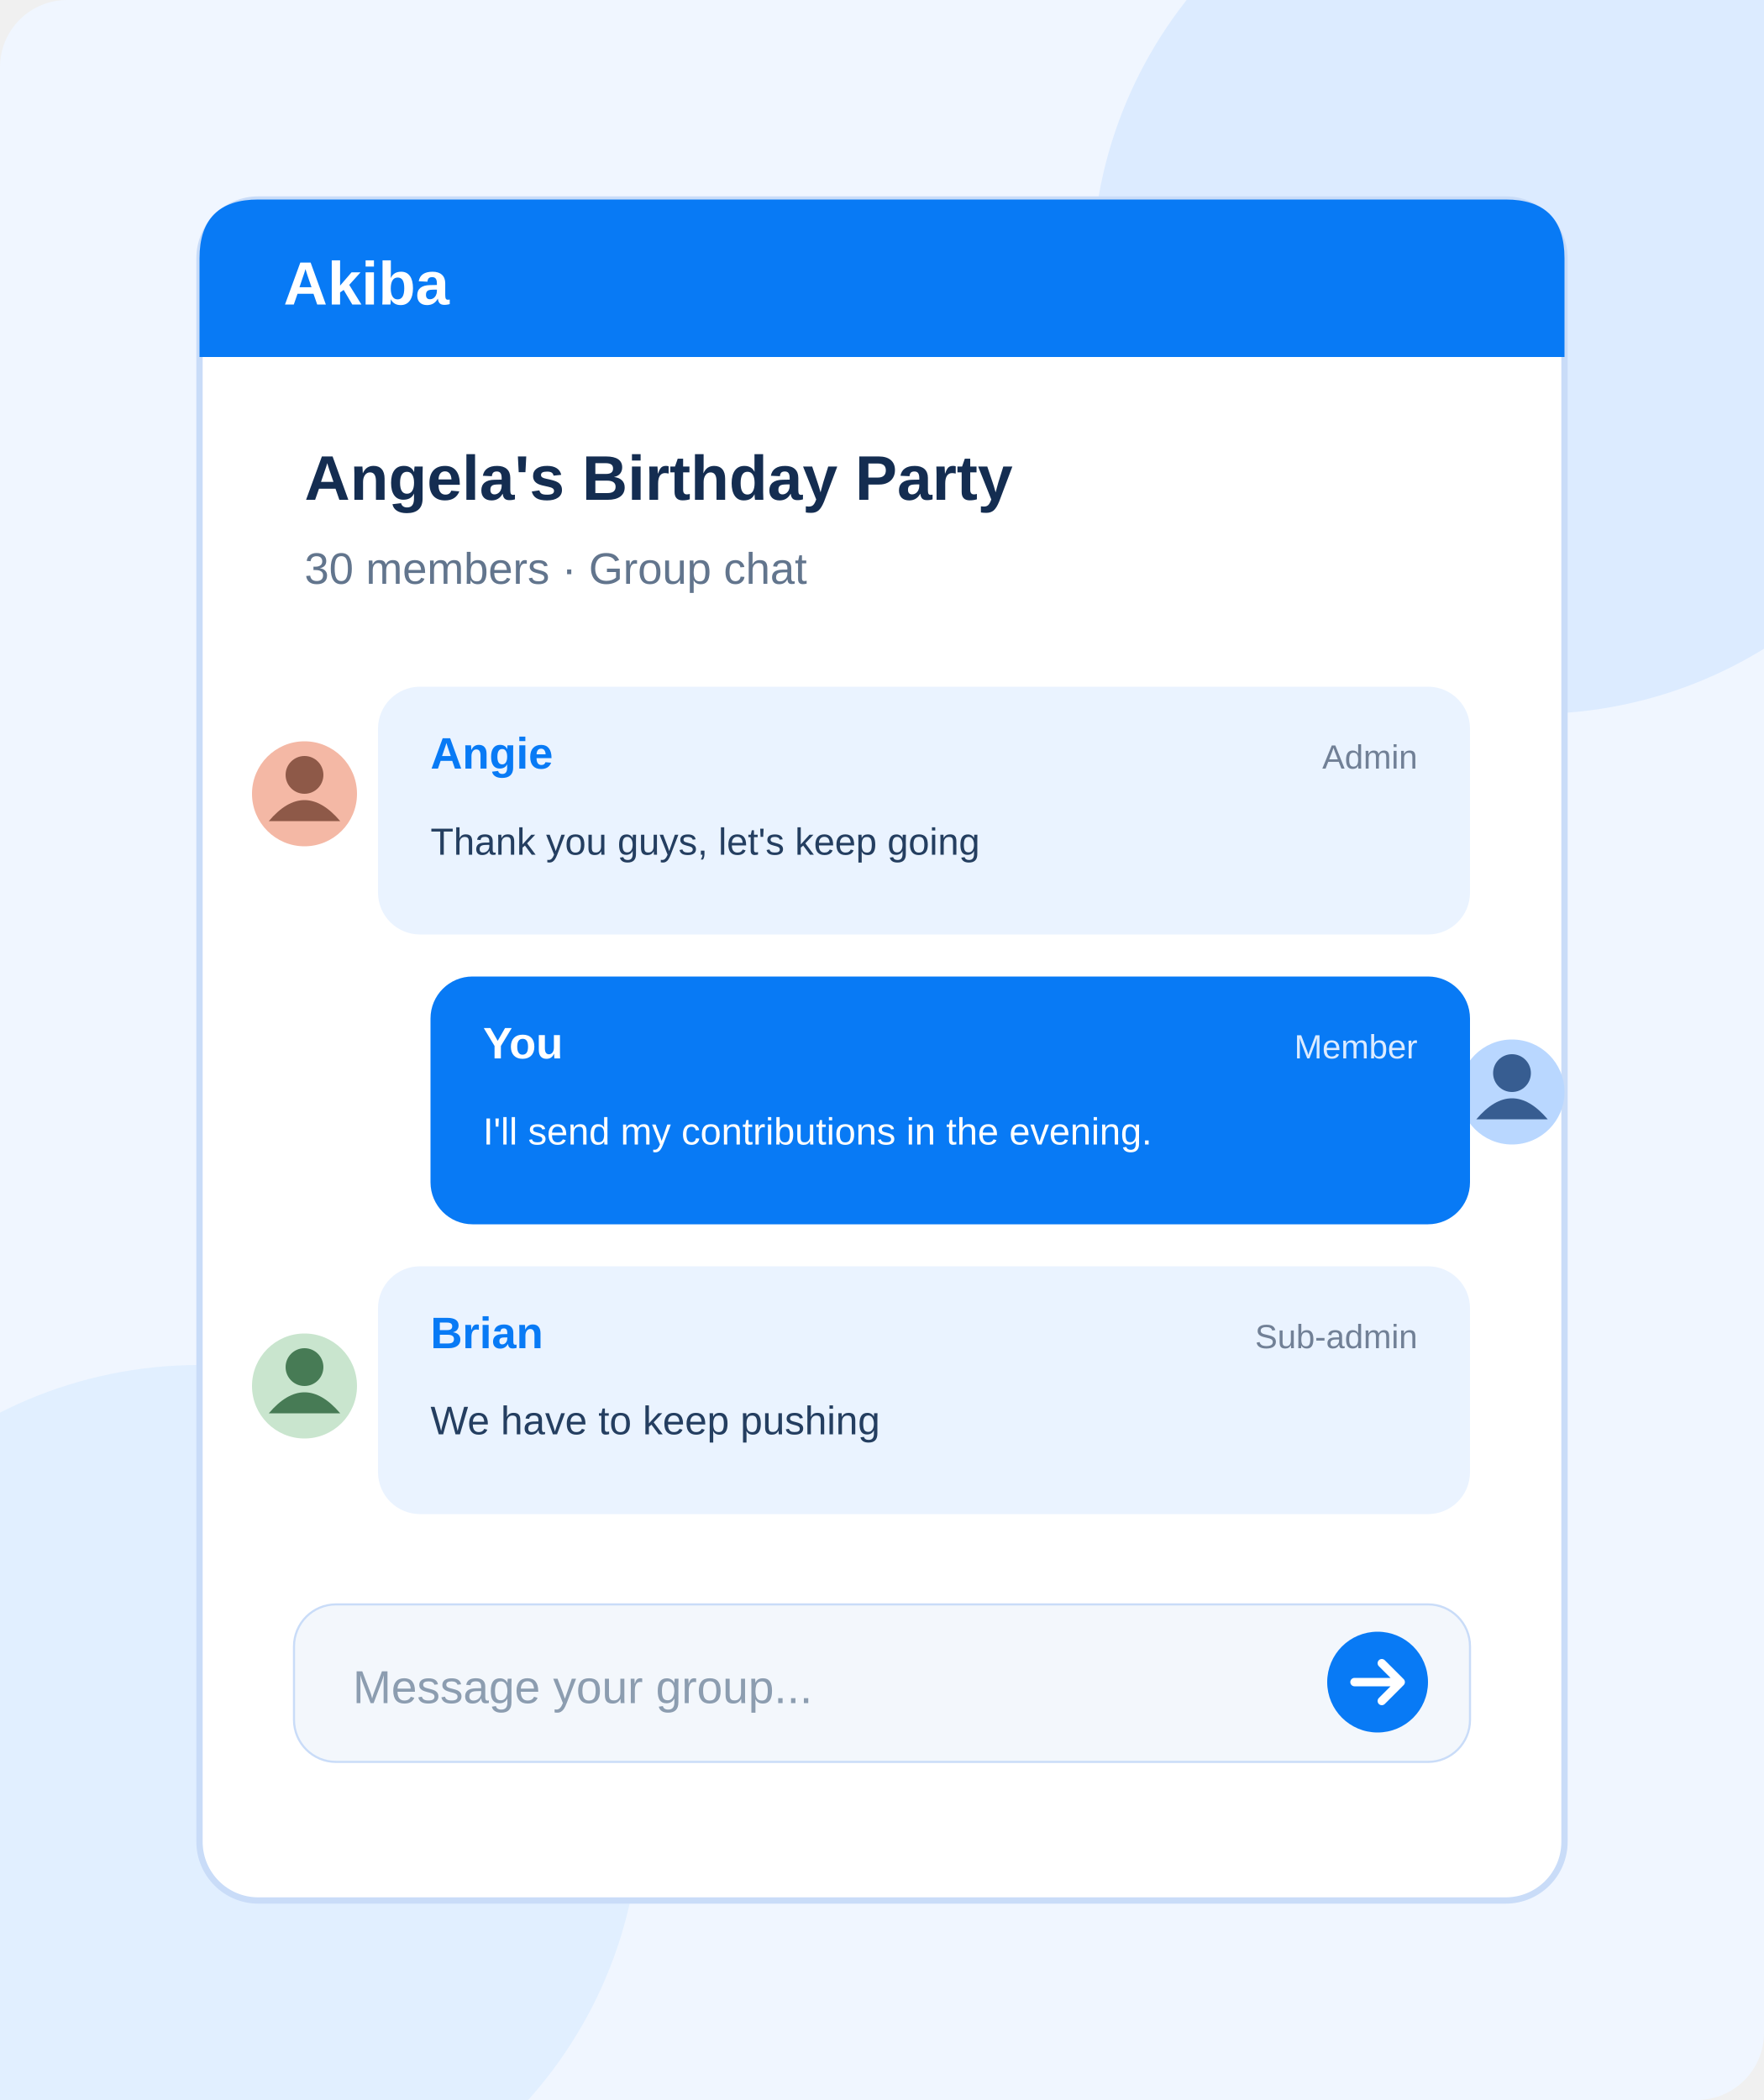
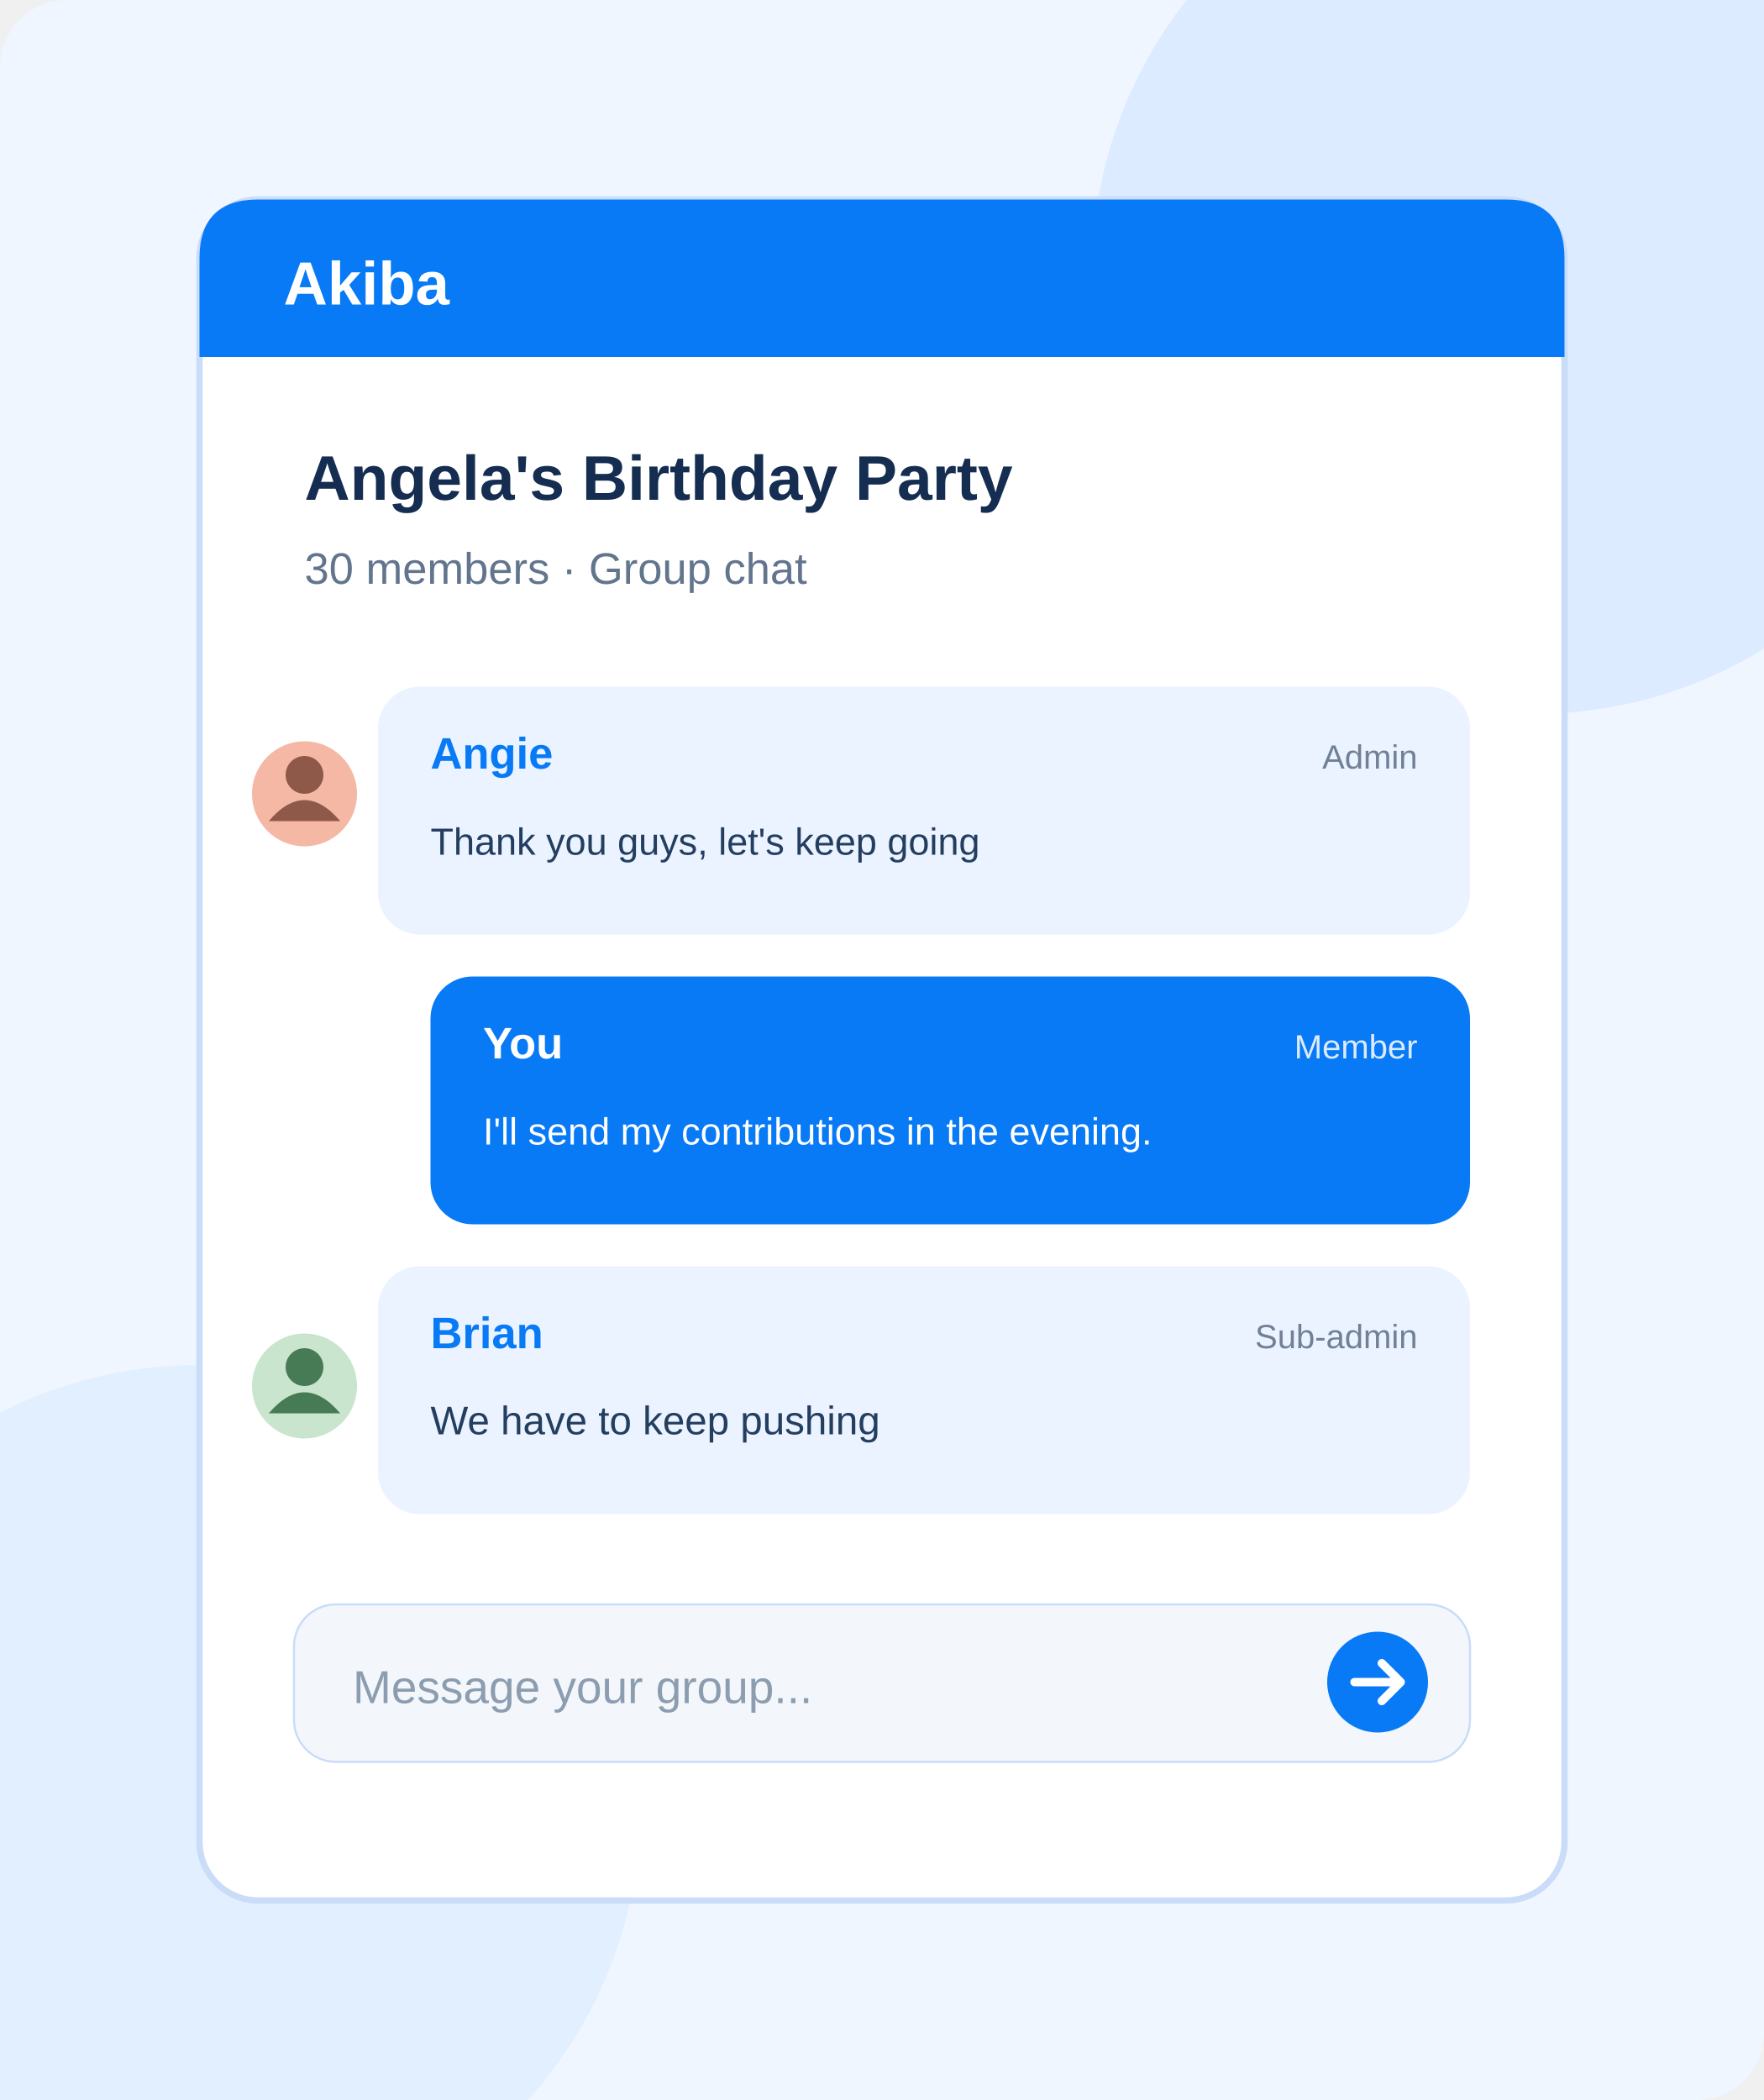
<svg xmlns="http://www.w3.org/2000/svg" width="840" height="1000" viewBox="0 0 840 1000" role="img" aria-labelledby="title desc">
  <rect width="840" height="1000" rx="32" fill="#F0F6FF" />
  <circle cx="730" cy="130" r="210" fill="#DCEBFF" />
  <circle cx="95" cy="860" r="210" fill="#E1EFFF" />
  <rect x="95" y="95" width="650" height="810" rx="28" fill="#FFFFFF" stroke="#C9DCF8" stroke-width="3" />
  <path d="M123 95H717Q745 95 745 123V170H95V123Q95 95 123 95Z" fill="#087AF5" />
  <text x="135" y="145" font-size="29" font-weight="700" font-family="Arial,sans-serif" fill="#FFFFFF">Akiba</text>
  <text x="145" y="238" font-size="30" font-weight="700" fill="#142D51" font-family="Arial,sans-serif">Angela's Birthday Party</text>
  <text x="145" y="278" font-size="21" fill="#62758D" font-family="Arial,sans-serif">30 members · Group chat</text>
  <circle cx="145" cy="378" r="25" fill="#F4B8A5" />
  <circle cx="145" cy="369" r="9" fill="#8E5948" />
  <path d="M128 391Q145 371 162 391" fill="#8E5948" />
  <rect x="180" y="327" width="520" height="118" rx="20" fill="#EAF3FF" />
  <text x="205" y="366" font-size="21" fill="#087AF5" font-weight="700" font-family="Arial,sans-serif">Angie</text>
  <text x="675" y="366" text-anchor="end" font-size="16" fill="#718096" font-family="Arial,sans-serif">Admin</text>
  <text x="205" y="407" font-size="18" fill="#243E60" font-family="Arial,sans-serif">Thank you guys, let's keep going</text>
-   <circle cx="720" cy="520" r="25" fill="#B9D7FF" />
-   <circle cx="720" cy="511" r="9" fill="#375D91" />
-   <path d="M703 533Q720 513 737 533" fill="#375D91" />
  <rect x="205" y="465" width="495" height="118" rx="20" fill="#087AF5" />
  <text x="230" y="504" font-size="21" fill="#FFFFFF" font-weight="700" font-family="Arial,sans-serif">You</text>
  <text x="675" y="504" text-anchor="end" font-size="16" fill="#DCEBFF" font-family="Arial,sans-serif">Member</text>
  <text x="230" y="545" font-size="18" fill="#FFFFFF" font-family="Arial,sans-serif">I'll send my contributions in the evening.</text>
  <circle cx="145" cy="660" r="25" fill="#C9E5CE" />
  <circle cx="145" cy="651" r="9" fill="#477B55" />
  <path d="M128 673Q145 653 162 673" fill="#477B55" />
  <rect x="180" y="603" width="520" height="118" rx="20" fill="#EAF3FF" />
  <text x="205" y="642" font-size="21" fill="#087AF5" font-weight="700" font-family="Arial,sans-serif">Brian</text>
  <text x="675" y="642" text-anchor="end" font-size="16" fill="#718096" font-family="Arial,sans-serif">Sub-admin</text>
  <text x="205" y="683" font-size="19" fill="#243E60" font-family="Arial,sans-serif">We have to keep pushing</text>
  <rect x="140" y="764" width="560" height="75" rx="20" fill="#F3F7FC" stroke="#C9DCF8" />
  <text x="168" y="811" font-size="22" fill="#8C9DB0" font-family="Arial,sans-serif">Message your group...</text>
  <circle cx="656" cy="801" r="24" fill="#087AF5" />
  <path d="m645 801h22m-9-9 9 9-9 9" stroke="#FFFFFF" stroke-width="4" fill="none" stroke-linecap="round" stroke-linejoin="round" />
</svg>
